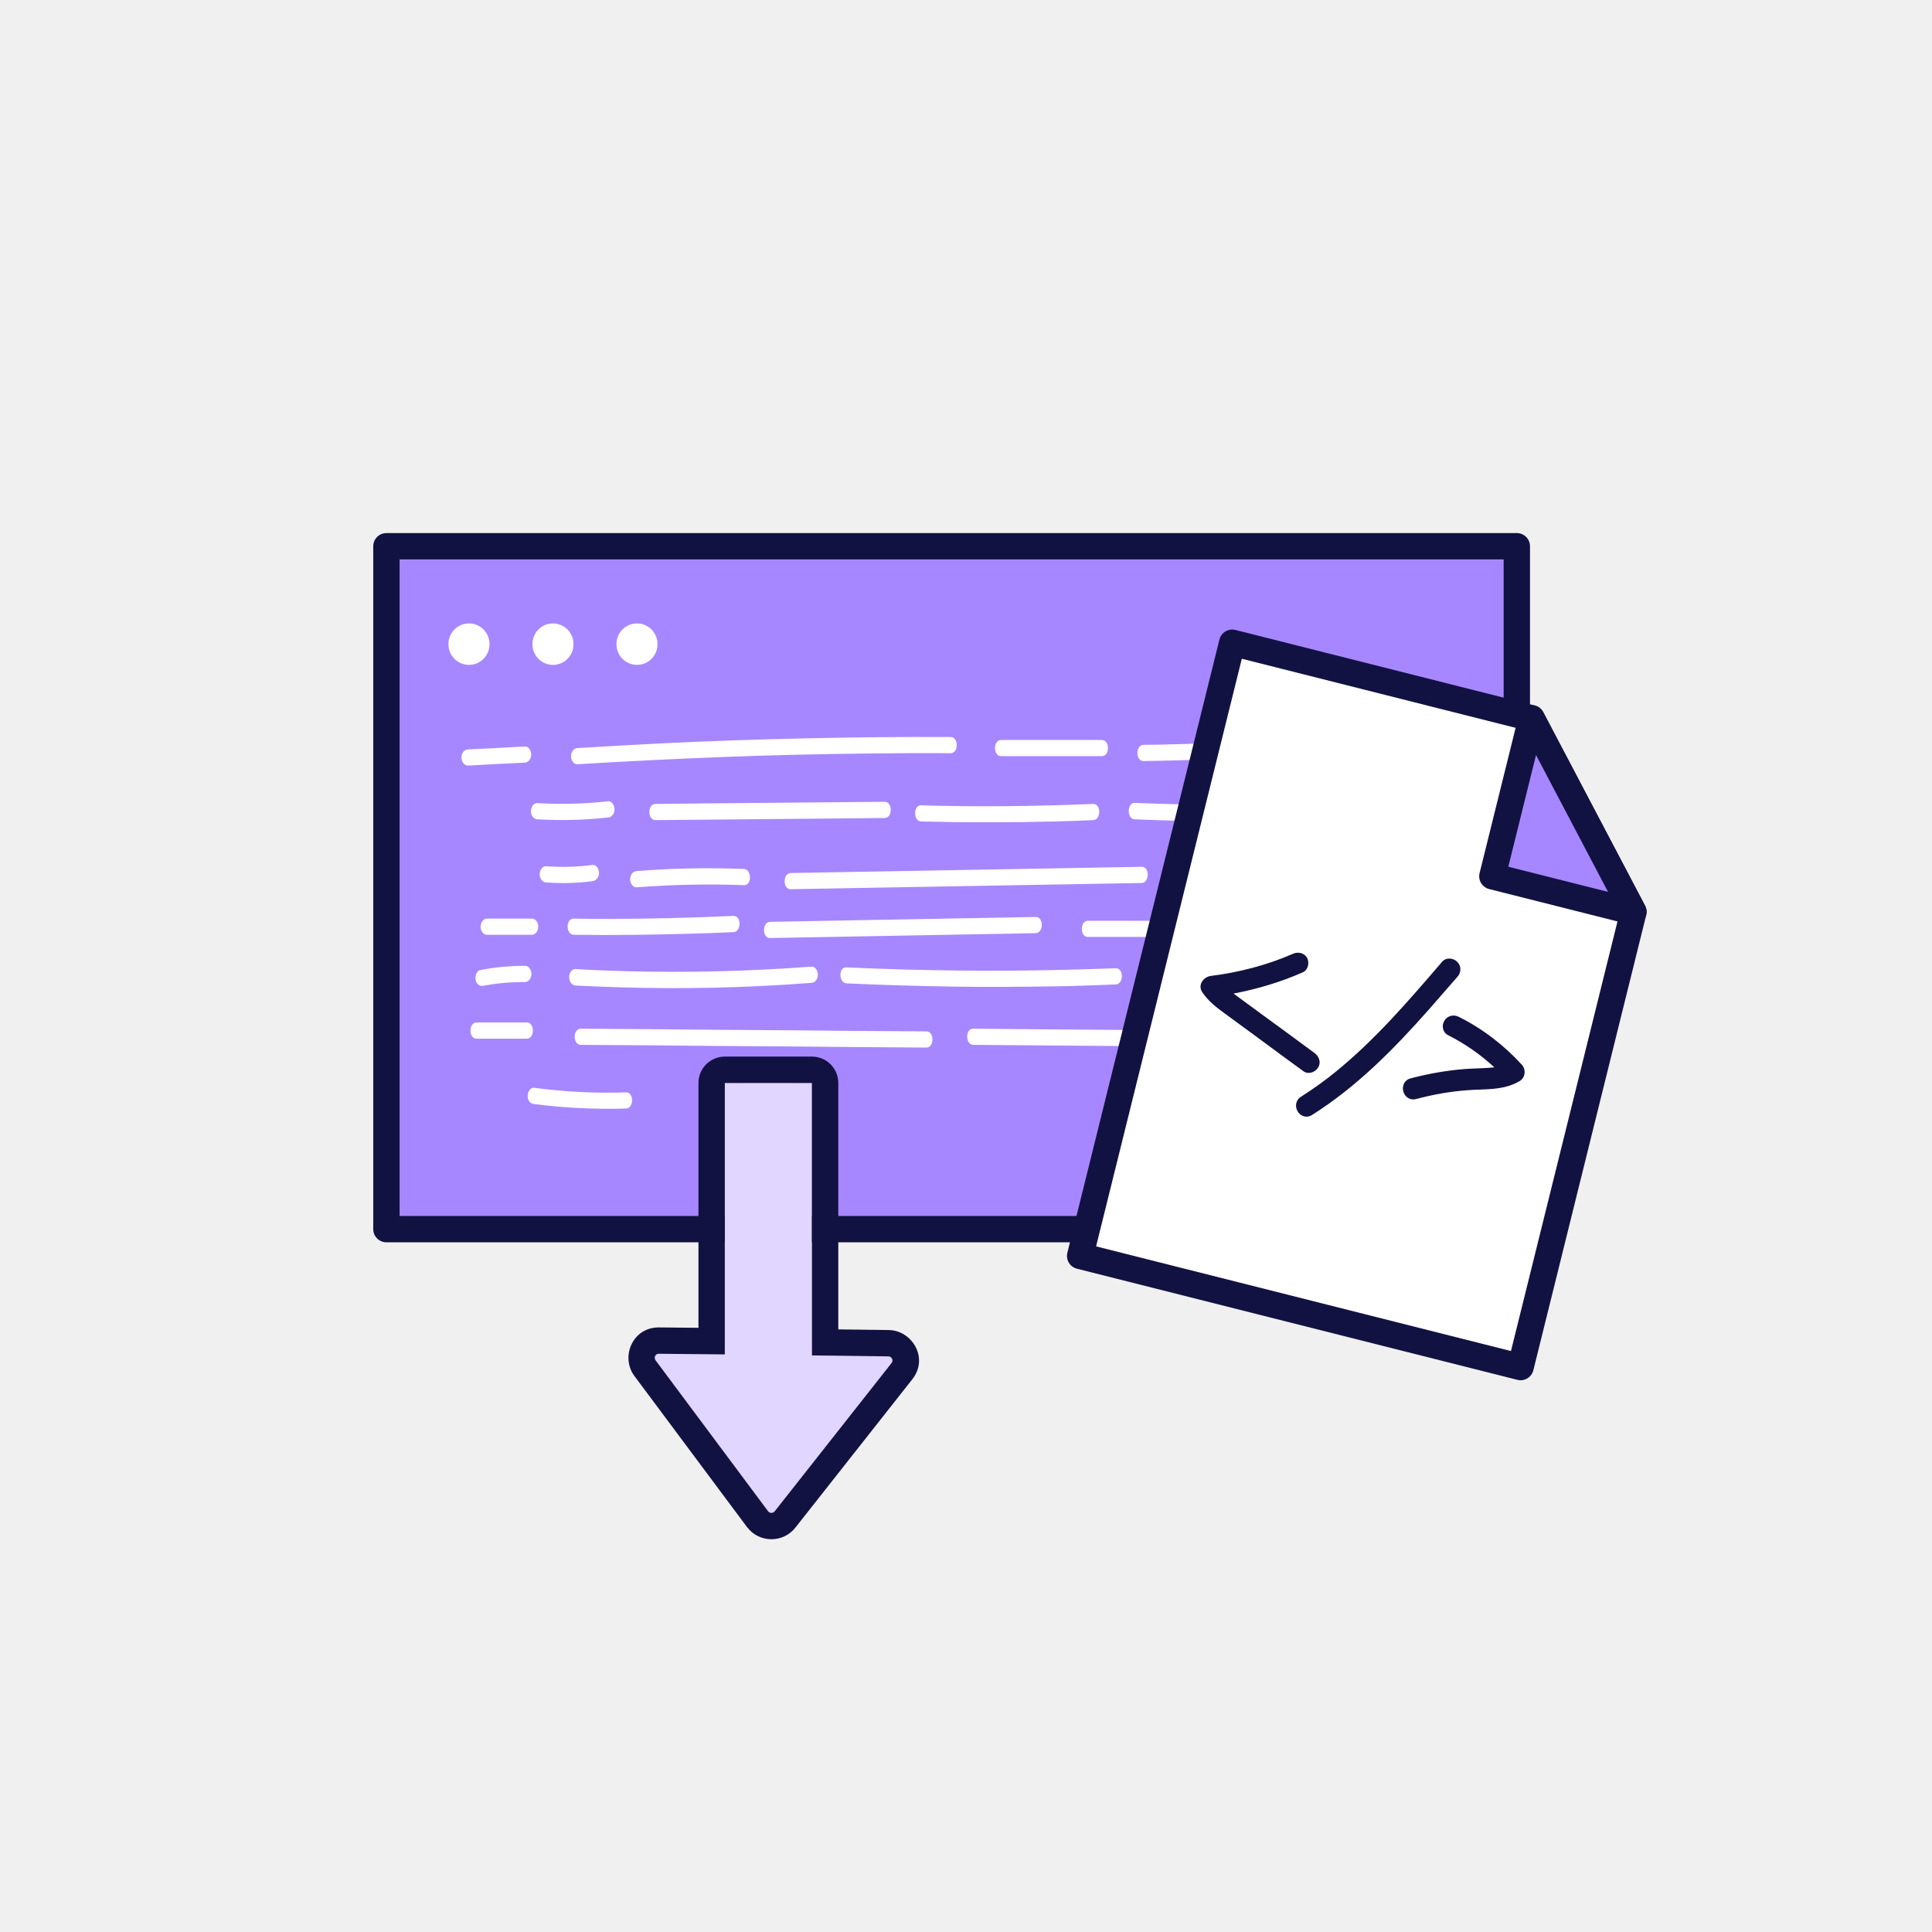
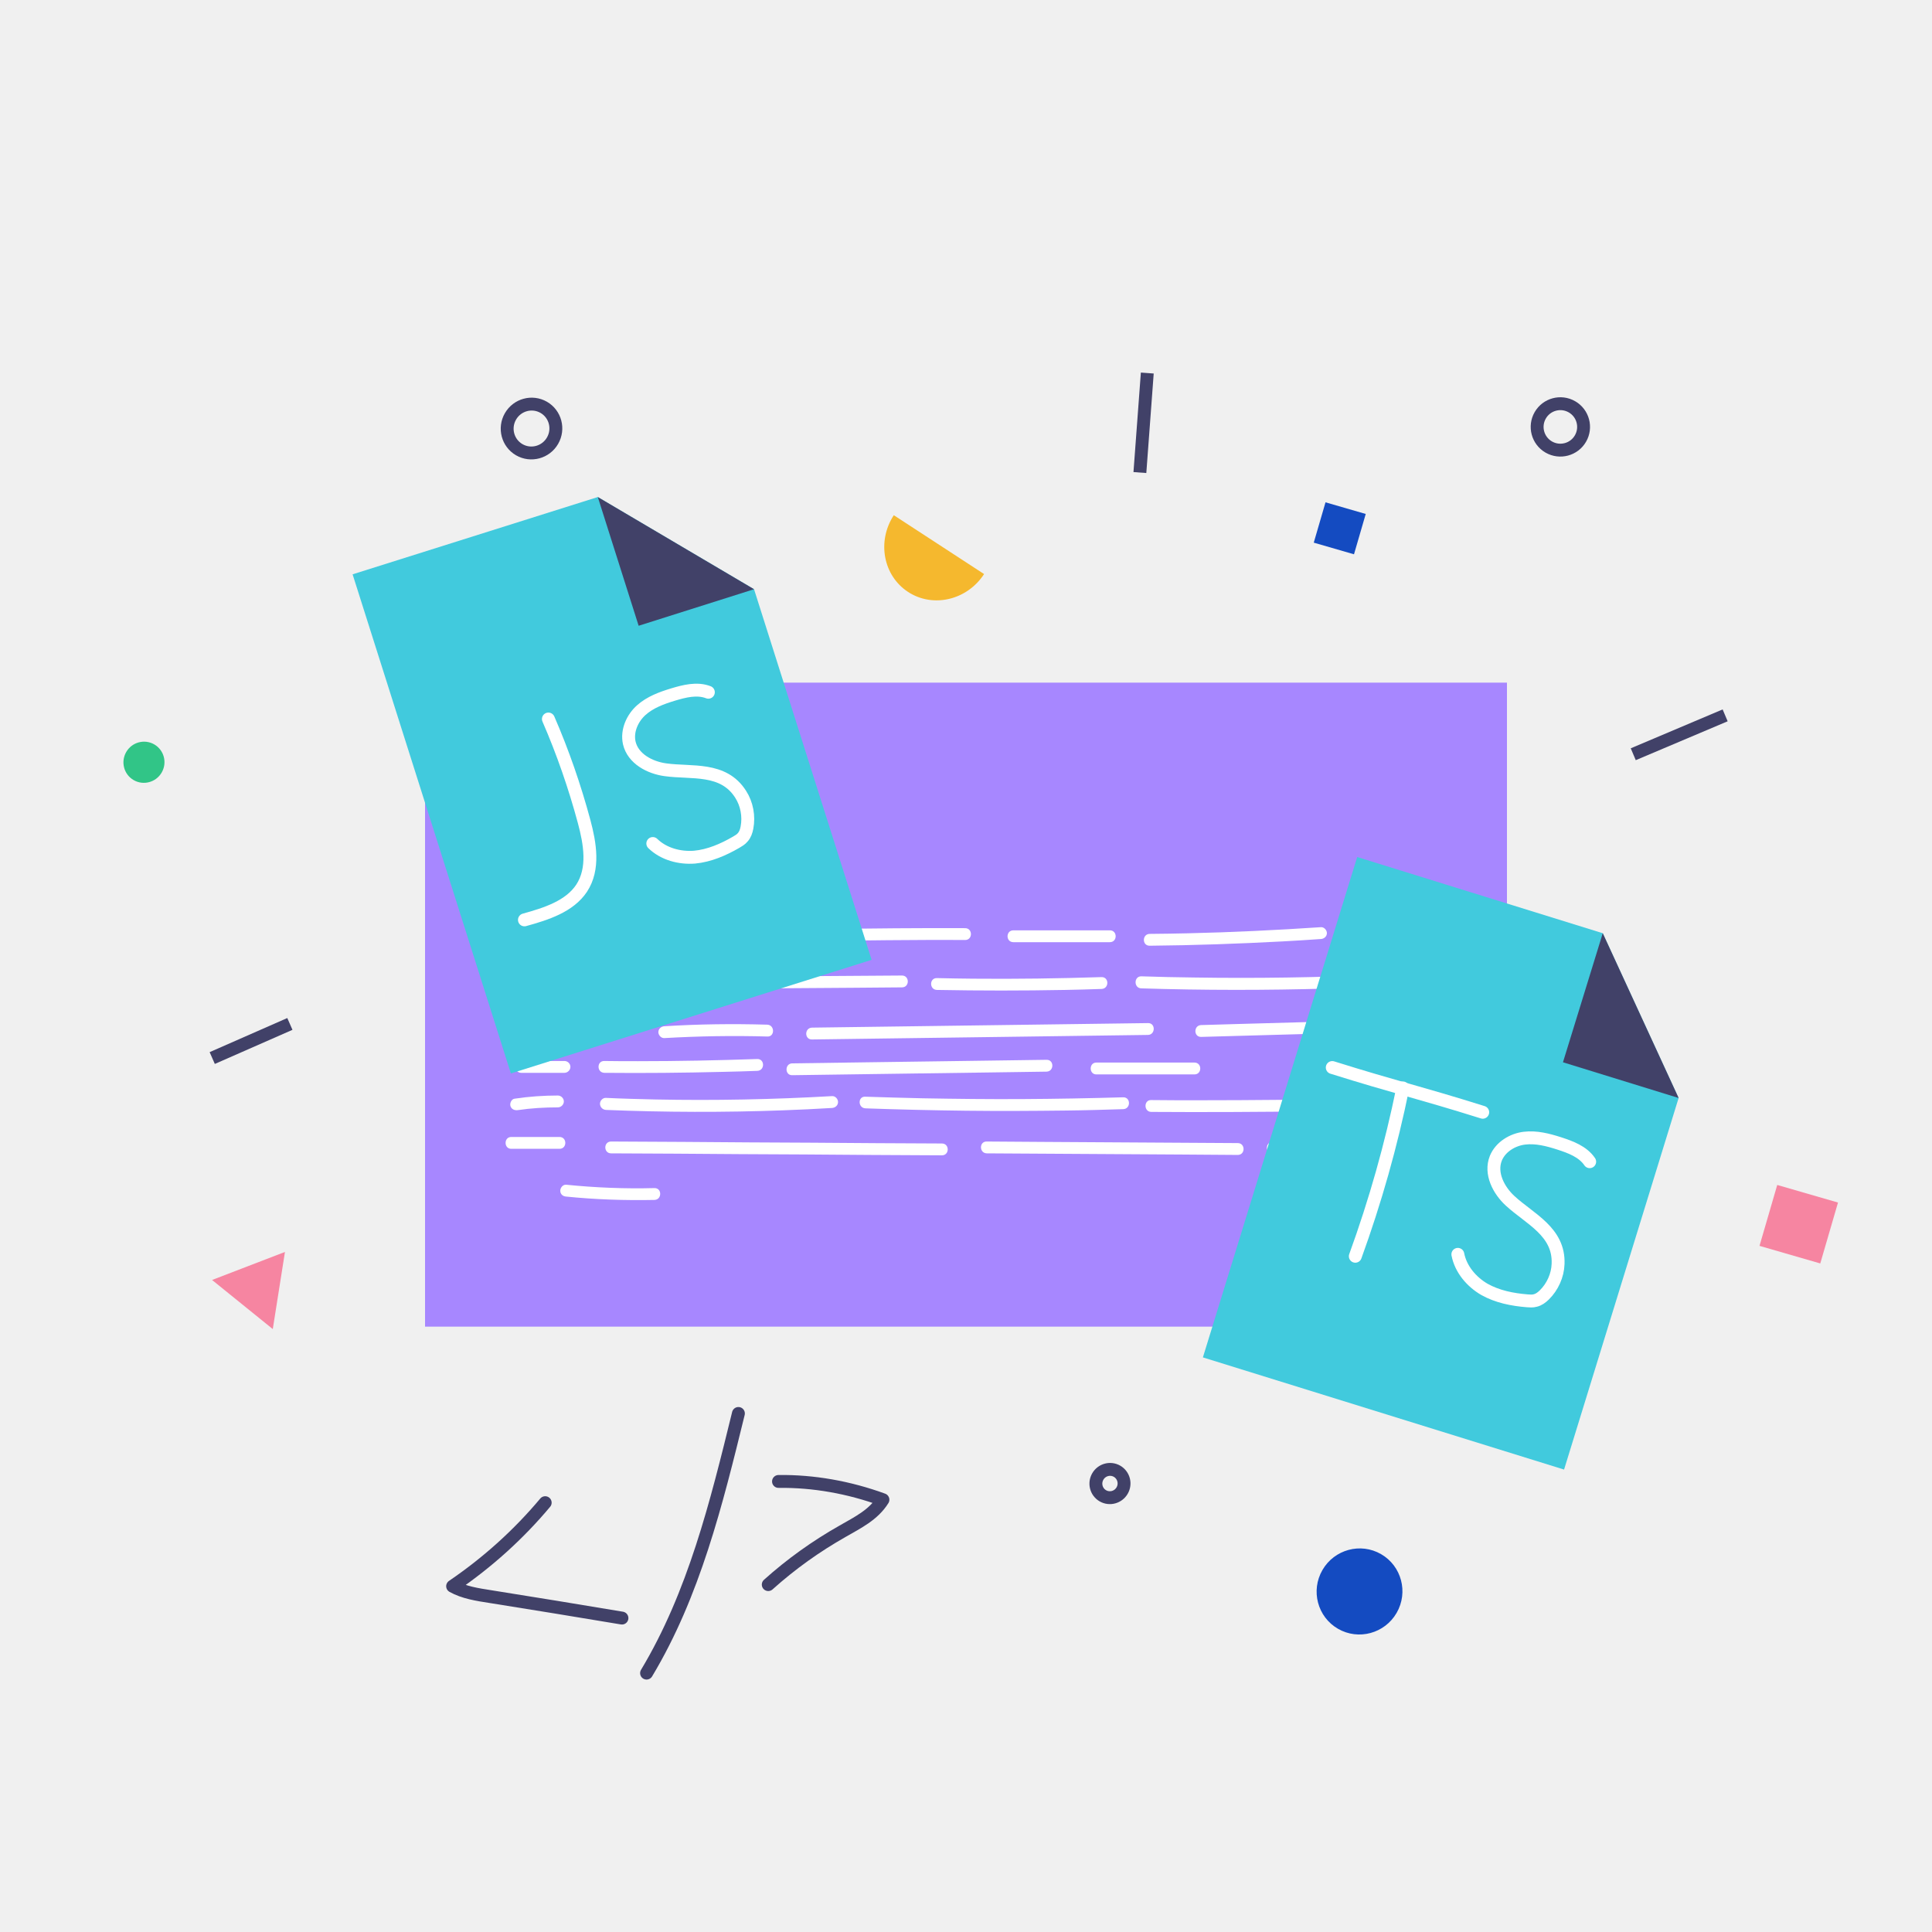
- <svg xmlns="http://www.w3.org/2000/svg" width="110" height="110" viewBox="0 0 110 110" fill="none">
-   <path d="M86.362 31.101H22.001V69.982H86.362V31.101Z" fill="#A787FF" />
-   <path fill-rule="evenodd" clip-rule="evenodd" d="M21.251 31.101C21.251 30.687 21.587 30.351 22.001 30.351H86.362C86.776 30.351 87.112 30.687 87.112 31.101V69.982C87.112 70.397 86.776 70.732 86.362 70.732H22.001C21.587 70.732 21.251 70.397 21.251 69.982V31.101ZM22.751 31.851V69.232H85.612V31.851H22.751Z" fill="#121242" />
-   <path fill-rule="evenodd" clip-rule="evenodd" d="M27.871 36.676C27.871 37.331 27.351 37.855 26.702 37.855C26.052 37.855 25.532 37.331 25.532 36.676C25.532 36.02 26.052 35.496 26.702 35.496C27.351 35.496 27.871 36.02 27.871 36.676ZM32.654 36.676C32.654 37.331 32.134 37.855 31.485 37.855C30.835 37.855 30.315 37.331 30.315 36.676C30.315 36.02 30.835 35.496 31.485 35.496C32.123 35.496 32.654 36.02 32.654 36.676ZM36.268 37.855C36.918 37.855 37.437 37.331 37.437 36.676C37.437 36.02 36.906 35.496 36.268 35.496C35.618 35.496 35.099 36.02 35.099 36.676C35.099 37.331 35.618 37.855 36.268 37.855ZM26.629 43.591L26.629 43.591C27.716 43.53 28.802 43.468 29.889 43.422C30.078 43.407 30.243 43.223 30.243 42.962C30.243 42.716 30.078 42.485 29.889 42.501C28.802 42.562 27.715 42.624 26.629 42.67C26.44 42.685 26.274 42.869 26.274 43.13C26.274 43.361 26.44 43.591 26.629 43.591ZM41.17 43.1C38.394 43.207 35.63 43.345 32.866 43.514C32.677 43.53 32.512 43.299 32.512 43.054C32.512 42.792 32.677 42.608 32.866 42.593L33.069 42.581H33.069C34.56 42.493 36.04 42.405 37.52 42.332C40.284 42.193 43.059 42.101 45.823 42.04C48.587 41.978 51.363 41.947 54.127 41.963C54.587 41.963 54.587 42.885 54.127 42.885C52.58 42.869 51.02 42.885 49.473 42.9C46.709 42.931 43.934 42.992 41.17 43.1ZM56.997 43.053H62.737C63.198 43.053 63.198 42.132 62.737 42.132H56.997C56.536 42.132 56.536 43.053 56.997 43.053ZM73.036 42.992C70.39 43.177 67.744 43.3 65.098 43.33C64.638 43.33 64.65 42.409 65.11 42.409C65.612 42.409 66.109 42.395 66.608 42.382L66.608 42.382C66.86 42.375 67.112 42.368 67.366 42.363C70.012 42.286 72.646 42.117 75.292 41.886C75.481 41.871 75.646 42.117 75.646 42.347C75.646 42.608 75.481 42.793 75.292 42.808C74.783 42.86 74.279 42.898 73.774 42.935C73.528 42.954 73.283 42.972 73.036 42.992ZM30.585 46.649C31.931 46.725 33.29 46.695 34.636 46.541C34.825 46.526 34.99 46.341 34.99 46.08C34.99 45.85 34.825 45.604 34.636 45.619C33.29 45.773 31.931 45.804 30.585 45.727C30.396 45.712 30.23 45.942 30.23 46.188C30.23 46.449 30.396 46.633 30.585 46.649ZM47.488 46.602L37.318 46.694C36.858 46.694 36.858 45.773 37.318 45.773C37.796 45.765 38.278 45.761 38.759 45.757L38.759 45.757L38.76 45.757C39.241 45.754 39.722 45.75 40.2 45.742L50.37 45.65C50.831 45.65 50.831 46.572 50.37 46.572C49.892 46.579 49.41 46.583 48.929 46.587C48.448 46.591 47.966 46.595 47.488 46.602ZM52.449 46.771C55 46.833 57.54 46.833 60.091 46.771C60.789 46.756 61.477 46.727 62.174 46.697L62.174 46.697L62.241 46.694C62.701 46.679 62.701 45.757 62.241 45.773C59.701 45.88 57.15 45.926 54.599 45.895C54.361 45.891 54.123 45.887 53.885 45.884L53.885 45.884L53.885 45.884L53.884 45.884L53.884 45.884L53.884 45.884L53.884 45.884L53.884 45.884L53.883 45.884L53.883 45.884L53.883 45.884L53.883 45.884L53.883 45.884L53.882 45.884L53.882 45.884L53.882 45.884L53.882 45.884L53.882 45.884L53.882 45.884L53.881 45.884C53.401 45.877 52.922 45.87 52.449 45.849C51.988 45.834 51.988 46.756 52.449 46.771ZM75.73 46.664C72.021 46.802 68.312 46.802 64.603 46.649C64.154 46.633 64.154 45.712 64.603 45.712C65.643 45.758 66.682 45.788 67.722 45.804C71.43 45.88 75.139 45.804 78.848 45.589C79.037 45.573 79.202 45.804 79.202 46.05C79.202 46.311 79.037 46.495 78.848 46.51C77.808 46.572 76.769 46.618 75.73 46.664ZM73.781 49.298L73.781 49.298C72.588 49.341 71.395 49.383 70.202 49.429C69.866 49.444 69.526 49.456 69.186 49.467C68.847 49.479 68.507 49.49 68.171 49.506C67.71 49.521 67.71 50.443 68.171 50.427C69.364 50.381 70.557 50.339 71.75 50.297C72.942 50.255 74.135 50.212 75.329 50.166C75.665 50.151 76.005 50.139 76.344 50.128C76.684 50.116 77.023 50.105 77.36 50.089C77.821 50.059 77.821 49.137 77.36 49.168C76.168 49.214 74.976 49.256 73.783 49.298L73.783 49.298L73.783 49.298L73.783 49.298L73.783 49.298L73.783 49.298L73.783 49.298L73.782 49.298L73.782 49.298L73.782 49.298L73.782 49.298L73.782 49.298L73.782 49.298L73.782 49.298L73.782 49.298L73.781 49.298L73.781 49.298ZM57.222 49.49L65.005 49.352C65.466 49.337 65.454 50.259 65.005 50.274C64.273 50.289 63.541 50.301 62.809 50.312C62.076 50.324 61.344 50.335 60.612 50.351L52.804 50.489L45.02 50.627C44.56 50.643 44.56 49.721 45.02 49.706C45.753 49.69 46.485 49.679 47.217 49.667C47.95 49.656 48.682 49.644 49.414 49.629L57.222 49.49ZM42.362 49.475C40.319 49.398 38.276 49.429 36.232 49.598C36.043 49.613 35.878 49.797 35.878 50.059C35.878 50.289 36.043 50.535 36.232 50.52C38.276 50.366 40.319 50.32 42.362 50.397C42.811 50.427 42.811 49.506 42.362 49.475ZM31.082 49.321C31.968 49.383 32.865 49.367 33.751 49.244C33.952 49.229 34.106 49.475 34.106 49.705C34.106 49.966 33.94 50.135 33.751 50.166C32.865 50.289 31.968 50.304 31.082 50.243C30.893 50.227 30.727 50.043 30.727 49.782C30.727 49.536 30.893 49.306 31.082 49.321ZM30.291 52.302H27.716C27.527 52.302 27.361 52.517 27.361 52.763C27.361 53.008 27.527 53.223 27.716 53.223H30.291C30.48 53.223 30.645 53.008 30.645 52.763C30.645 52.502 30.48 52.302 30.291 52.302ZM39.764 53.147C37.401 53.223 35.027 53.254 32.665 53.223C32.204 53.208 32.204 52.286 32.665 52.302C33.326 52.317 33.999 52.317 34.661 52.317C37.023 52.317 39.397 52.256 41.76 52.148C42.22 52.133 42.22 53.054 41.76 53.07C41.098 53.101 40.425 53.131 39.764 53.147ZM43.839 53.407C44.819 53.392 45.799 53.373 46.78 53.354L46.781 53.354C47.761 53.334 48.741 53.315 49.721 53.3C50.707 53.285 51.693 53.265 52.679 53.246C53.666 53.227 54.652 53.208 55.638 53.192C56.193 53.185 56.748 53.173 57.303 53.162L57.304 53.162C57.859 53.15 58.414 53.139 58.969 53.131C59.43 53.115 59.43 52.194 58.969 52.209C57.989 52.224 57.008 52.244 56.028 52.263C55.048 52.282 54.067 52.301 53.087 52.317C52.101 52.332 51.115 52.351 50.128 52.37C49.142 52.39 48.156 52.409 47.169 52.424C46.615 52.432 46.06 52.443 45.505 52.455L45.504 52.455C44.949 52.467 44.394 52.478 43.839 52.486C43.39 52.501 43.39 53.423 43.839 53.407ZM67.768 53.346H61.933C61.484 53.346 61.484 52.424 61.933 52.424H67.768C68.229 52.424 68.229 53.346 67.768 53.346ZM27.517 56.127C28.309 55.973 29.1 55.911 29.904 55.911C30.093 55.911 30.258 55.696 30.258 55.451C30.258 55.205 30.093 54.99 29.904 54.99C29.041 54.99 28.191 55.067 27.329 55.236C27.14 55.266 27.033 55.589 27.081 55.804C27.14 56.065 27.329 56.157 27.517 56.127ZM43.283 56.142C39.786 56.311 36.279 56.295 32.77 56.111C32.57 56.096 32.416 55.911 32.404 55.635C32.404 55.389 32.57 55.159 32.759 55.174C33.739 55.236 34.719 55.266 35.7 55.297L35.7 55.297C39.208 55.389 42.716 55.297 46.212 55.036C46.401 55.02 46.566 55.251 46.566 55.497C46.566 55.758 46.401 55.942 46.212 55.958C45.243 56.034 44.263 56.096 43.283 56.142ZM48.196 55.988C50.192 56.08 52.188 56.141 54.184 56.172C56.169 56.203 58.153 56.187 60.138 56.157C61.254 56.141 62.359 56.096 63.476 56.051L63.476 56.051L63.528 56.049C63.988 56.034 63.988 55.112 63.528 55.127C61.531 55.204 59.535 55.25 57.539 55.266C55.555 55.281 53.57 55.25 51.586 55.204C50.486 55.174 49.396 55.13 48.296 55.085L48.296 55.085L48.196 55.081C47.735 55.035 47.735 55.957 48.196 55.988ZM75.078 56.219C71.783 56.265 68.487 56.295 65.192 56.265C64.743 56.249 64.743 55.328 65.192 55.343C66.113 55.358 67.035 55.358 67.956 55.358C71.251 55.358 74.547 55.312 77.842 55.236C78.303 55.22 78.303 56.142 77.842 56.157C76.921 56.188 76 56.203 75.079 56.219L75.078 56.219ZM27.125 59.138H29.995C30.456 59.138 30.456 58.216 29.995 58.216H27.125C26.676 58.216 26.676 59.138 27.125 59.138ZM40.755 59.552C38.192 59.521 35.629 59.506 33.066 59.49C32.605 59.49 32.605 58.569 33.066 58.569C33.791 58.577 34.513 58.58 35.233 58.584H35.233H35.233H35.233H35.234C35.957 58.588 36.679 58.592 37.401 58.6C39.952 58.63 42.504 58.646 45.055 58.661C47.618 58.692 50.181 58.707 52.743 58.722L52.744 58.722C53.205 58.722 53.205 59.644 52.744 59.644C52.02 59.636 51.298 59.633 50.577 59.629H50.577H50.577H50.577H50.577L50.576 59.629C49.853 59.625 49.131 59.621 48.409 59.613C45.858 59.583 43.307 59.567 40.755 59.552ZM55.413 59.49L67.035 59.582C67.584 59.59 68.136 59.594 68.688 59.598L68.689 59.598L68.69 59.598C69.242 59.602 69.794 59.605 70.343 59.613C70.803 59.613 70.803 58.691 70.343 58.691L58.72 58.599C58.171 58.592 57.619 58.588 57.066 58.584C56.514 58.58 55.962 58.576 55.413 58.569C54.952 58.553 54.952 59.475 55.413 59.49ZM79.84 59.521H72.423C71.962 59.521 71.962 58.6 72.423 58.6H79.84C80.301 58.6 80.301 59.521 79.84 59.521ZM30.397 62.855C32.134 63.086 33.894 63.163 35.642 63.117C36.102 63.101 36.102 62.179 35.642 62.195C33.894 62.256 32.145 62.164 30.397 61.934C30.208 61.903 30.043 62.164 30.043 62.395C30.043 62.671 30.197 62.84 30.397 62.855ZM76.178 62.548C77.654 62.778 79.154 62.778 80.631 62.517C80.831 62.486 81.02 62.578 81.068 62.824C81.115 63.039 81.008 63.362 80.82 63.392C79.284 63.669 77.725 63.715 76.178 63.469C75.989 63.439 75.823 63.285 75.823 63.008C75.823 62.778 75.989 62.517 76.178 62.548Z" fill="white" />
-   <path d="M70.157 36.594L61.499 71.507L86.575 77.835L93.001 51.918L87.201 40.896L70.157 36.594Z" fill="white" />
-   <path fill-rule="evenodd" clip-rule="evenodd" d="M69.771 35.951C69.942 35.849 70.147 35.818 70.341 35.867L87.385 40.169C87.591 40.221 87.766 40.358 87.865 40.547L93.664 51.569C93.75 51.731 93.773 51.92 93.729 52.098L87.303 78.015C87.255 78.209 87.132 78.375 86.961 78.478C86.79 78.581 86.585 78.611 86.392 78.562L61.316 72.235C60.915 72.134 60.672 71.728 60.771 71.327L69.429 36.414C69.477 36.22 69.6 36.054 69.771 35.951ZM70.704 37.506L62.407 70.963L86.028 76.923L92.204 52.014L86.693 41.541L70.704 37.506Z" fill="#121242" />
-   <path d="M93.001 51.918L87.201 40.895L84.969 49.892L93.001 51.918Z" fill="#A787FF" stroke="#121242" stroke-width="1.5" stroke-linecap="round" stroke-linejoin="round" />
-   <path d="M73.701 54.539C72.201 55.195 70.583 55.612 68.965 55.814C68.729 55.85 68.492 56.1 68.658 56.351C68.977 56.827 69.426 57.173 69.886 57.506C70.371 57.864 70.867 58.221 71.351 58.579C72.355 59.318 73.347 60.056 74.351 60.783C74.504 60.902 74.741 60.807 74.835 60.652C74.942 60.474 74.859 60.283 74.705 60.164C73.737 59.449 72.768 58.734 71.8 58.031C71.327 57.685 70.843 57.328 70.371 56.982C69.981 56.696 69.555 56.398 69.272 55.981C69.166 56.16 69.071 56.339 68.965 56.517C70.725 56.291 72.438 55.85 74.067 55.135C74.245 55.064 74.28 54.802 74.197 54.647C74.079 54.48 73.879 54.456 73.701 54.539Z" fill="#121242" />
-   <path fill-rule="evenodd" clip-rule="evenodd" d="M73.598 54.312C73.856 54.192 74.197 54.214 74.401 54.502C74.408 54.511 74.413 54.52 74.418 54.529C74.491 54.665 74.506 54.831 74.474 54.976C74.442 55.12 74.351 55.288 74.165 55.365C72.897 55.922 71.58 56.313 70.232 56.569C70.306 56.625 70.382 56.681 70.459 56.737C70.478 56.751 70.499 56.766 70.518 56.781L70.371 56.982L70.518 56.78C70.755 56.953 70.994 57.129 71.233 57.305L71.233 57.305C71.472 57.481 71.711 57.656 71.947 57.829C72.916 58.532 73.885 59.248 74.854 59.962L74.854 59.962L74.859 59.966L74.859 59.966C75.068 60.129 75.246 60.451 75.05 60.78L75.049 60.782L75.049 60.782C74.968 60.915 74.834 61.014 74.69 61.059C74.546 61.104 74.359 61.103 74.202 60.984C73.496 60.473 72.795 59.955 72.094 59.437C71.797 59.218 71.5 58.999 71.203 58.78L71.202 58.78C70.961 58.602 70.716 58.423 70.471 58.245L70.471 58.244C70.226 58.066 69.981 57.887 69.739 57.708C69.279 57.375 68.796 57.007 68.45 56.49L68.449 56.488L68.449 56.488C68.303 56.267 68.337 56.031 68.455 55.86C68.564 55.703 68.744 55.595 68.927 55.567L68.934 55.566L68.934 55.566C70.53 55.367 72.124 54.956 73.598 54.312ZM69.737 56.15C71.193 55.904 72.61 55.501 73.967 54.906L73.971 54.904C73.974 54.901 73.981 54.892 73.986 54.868C73.99 54.849 73.991 54.828 73.989 54.807C73.987 54.795 73.985 54.785 73.982 54.777C73.964 54.757 73.945 54.748 73.925 54.745C73.898 54.74 73.856 54.743 73.808 54.766L73.802 54.769L73.802 54.768C72.459 55.355 71.025 55.753 69.583 55.98C69.631 56.039 69.683 56.095 69.737 56.15ZM68.918 56.095C68.897 56.109 68.879 56.126 68.867 56.144C68.855 56.161 68.853 56.172 68.853 56.177C68.853 56.179 68.852 56.187 68.859 56.2C68.873 56.176 68.887 56.151 68.9 56.127L68.901 56.126C68.907 56.115 68.913 56.105 68.918 56.095ZM69.306 56.723C69.396 56.71 69.486 56.697 69.575 56.683C69.765 56.849 69.963 56.994 70.146 57.128C70.172 57.147 70.198 57.165 70.223 57.184L70.223 57.184C70.459 57.356 70.698 57.532 70.937 57.708L70.937 57.708C71.176 57.884 71.416 58.059 71.652 58.232L71.653 58.233C72.62 58.935 73.586 59.648 74.554 60.363C74.598 60.397 74.621 60.434 74.629 60.46C74.636 60.48 74.635 60.498 74.621 60.523C74.615 60.532 74.605 60.544 74.59 60.556C74.574 60.568 74.557 60.577 74.54 60.582C74.524 60.587 74.513 60.587 74.508 60.587L74.505 60.586L74.505 60.586C74.505 60.586 74.505 60.586 74.504 60.586L74.504 60.586L74.498 60.581C73.793 60.071 73.094 59.555 72.393 59.036C72.096 58.817 71.798 58.597 71.499 58.377M73.97 54.906C73.97 54.906 73.97 54.905 73.971 54.905Z" fill="#121242" />
-   <path d="M82.288 54.932C80.387 57.149 78.461 59.389 76.182 61.236C75.556 61.748 74.894 62.213 74.209 62.654C73.819 62.892 74.174 63.512 74.564 63.273C77.079 61.689 79.182 59.556 81.142 57.339C81.698 56.708 82.241 56.076 82.796 55.445C82.926 55.302 82.938 55.087 82.796 54.944C82.666 54.801 82.418 54.777 82.288 54.932Z" fill="#121242" />
-   <path fill-rule="evenodd" clip-rule="evenodd" d="M82.977 54.772C83.22 55.021 83.188 55.384 82.983 55.611C82.706 55.926 82.432 56.241 82.158 56.556L82.158 56.556L82.158 56.556C81.883 56.872 81.608 57.188 81.33 57.505L81.33 57.505C79.365 59.726 77.243 61.881 74.697 63.485L74.694 63.487L74.694 63.487C74.535 63.584 74.363 63.601 74.207 63.547C74.059 63.496 73.946 63.388 73.877 63.267C73.808 63.145 73.772 62.994 73.799 62.841C73.827 62.683 73.919 62.539 74.076 62.442C74.755 62.005 75.407 61.547 76.023 61.042L76.024 61.042C78.283 59.212 80.194 56.989 82.098 54.77C82.345 54.477 82.768 54.547 82.977 54.772ZM82.53 55.076C82.501 55.075 82.487 55.085 82.48 55.093L82.478 55.095C80.579 57.309 78.639 59.566 76.34 61.43C75.704 61.95 75.035 62.42 74.344 62.864L74.34 62.867L74.34 62.867C74.303 62.89 74.294 62.911 74.291 62.928C74.287 62.951 74.292 62.985 74.311 63.018C74.33 63.052 74.355 63.069 74.371 63.074C74.379 63.077 74.396 63.082 74.432 63.061C76.916 61.496 78.999 59.385 80.955 57.174C81.232 56.859 81.506 56.544 81.781 56.228L81.781 56.228C82.055 55.912 82.331 55.596 82.608 55.28L82.611 55.277L82.611 55.277C82.637 55.248 82.648 55.217 82.648 55.19C82.648 55.166 82.641 55.143 82.619 55.12L82.611 55.113L82.611 55.112C82.594 55.093 82.563 55.078 82.53 55.076Z" fill="#121242" />
-   <path d="M82.57 58.722C83.846 59.365 84.98 60.235 85.948 61.284C85.972 61.093 85.996 60.914 86.019 60.724C85.653 60.938 85.228 61.022 84.802 61.045C84.33 61.081 83.869 61.081 83.397 61.117C82.369 61.2 81.365 61.379 80.373 61.641C79.936 61.76 80.125 62.452 80.562 62.332C81.543 62.07 82.558 61.891 83.574 61.82C84.519 61.748 85.535 61.844 86.385 61.343C86.586 61.224 86.61 60.95 86.456 60.783C85.452 59.687 84.259 58.77 82.936 58.114C82.771 58.031 82.558 58.066 82.452 58.245C82.346 58.4 82.393 58.638 82.57 58.722Z" fill="#121242" />
-   <path fill-rule="evenodd" clip-rule="evenodd" d="M83.048 57.89C84.4 58.56 85.617 59.497 86.641 60.614C86.889 60.885 86.865 61.349 86.513 61.558L86.512 61.559C86.043 61.835 85.535 61.942 85.04 61.991C84.792 62.016 84.543 62.026 84.302 62.035C84.272 62.036 84.243 62.038 84.213 62.039C84.001 62.046 83.795 62.054 83.593 62.069L83.592 62.069C82.593 62.139 81.593 62.315 80.627 62.574L80.562 62.332L80.628 62.573C80.449 62.622 80.279 62.589 80.145 62.497C80.017 62.409 79.936 62.276 79.899 62.142C79.862 62.008 79.865 61.852 79.93 61.711C79.998 61.563 80.128 61.449 80.307 61.4L80.309 61.399L80.309 61.399C81.315 61.134 82.333 60.952 83.377 60.868L83.378 60.867C83.619 60.849 83.856 60.84 84.088 60.831L84.09 60.831C84.324 60.822 84.553 60.813 84.784 60.796L84.788 60.796L84.788 60.796C84.887 60.79 84.984 60.781 85.08 60.768C84.295 60.044 83.418 59.43 82.46 58.946C82.132 58.789 82.065 58.376 82.241 58.111C82.427 57.807 82.788 57.76 83.048 57.89ZM85.517 61.193C85.285 61.252 85.049 61.282 84.819 61.295C84.579 61.313 84.343 61.322 84.111 61.331L84.109 61.331C83.876 61.34 83.647 61.349 83.416 61.366C82.405 61.448 81.416 61.624 80.438 61.883C80.4 61.893 80.389 61.91 80.384 61.921C80.375 61.94 80.371 61.972 80.381 62.01C80.391 62.048 80.412 62.074 80.429 62.086C80.439 62.093 80.457 62.102 80.496 62.091L80.498 62.091C81.492 61.825 82.523 61.643 83.556 61.571C83.769 61.554 83.984 61.547 84.196 61.539C84.225 61.538 84.254 61.537 84.283 61.536C84.524 61.527 84.76 61.517 84.99 61.494C85.232 61.469 85.465 61.432 85.686 61.369C85.63 61.309 85.574 61.251 85.517 61.193ZM86.217 61.152C86.231 61.144 86.245 61.136 86.258 61.128L86.385 61.343L86.258 61.128C86.285 61.112 86.301 61.086 86.305 61.053C86.309 61.018 86.298 60.981 86.272 60.953L86.272 60.952C86.263 60.943 86.254 60.933 86.246 60.924C86.241 60.961 86.236 60.998 86.232 61.035L86.232 61.035C86.227 61.074 86.222 61.113 86.217 61.152ZM85.862 60.525C85.795 60.563 85.726 60.595 85.654 60.624C84.777 59.771 83.782 59.053 82.683 58.498L82.683 58.498L82.677 58.496C82.667 58.491 82.654 58.48 82.648 58.454C82.642 58.426 82.648 58.401 82.658 58.387C82.661 58.382 82.664 58.378 82.667 58.373C82.684 58.344 82.706 58.33 82.73 58.324C82.757 58.318 82.791 58.321 82.824 58.337L82.824 58.337L82.825 58.338C83.944 58.892 84.969 59.639 85.862 60.525Z" fill="#121242" />
-   <path d="M37.325 77.449L43.729 86.04C43.825 86.17 44.018 86.17 44.114 86.04L50.768 77.597C50.884 77.449 50.768 77.226 50.576 77.226L46.229 77.171V61.658H41.267V77.115L37.498 77.078C37.325 77.078 37.209 77.282 37.325 77.449Z" fill="#E1D6FF" />
-   <path fill-rule="evenodd" clip-rule="evenodd" d="M36.122 78.345C36.111 78.331 36.101 78.316 36.09 78.302C35.332 77.204 36.037 75.578 37.498 75.578L37.512 75.578L39.767 75.6V61.658C39.767 60.83 40.439 60.158 41.267 60.158H46.229C47.058 60.158 47.729 60.83 47.729 61.658V75.69L50.59 75.726C51.917 75.737 52.895 77.306 51.952 78.518L51.946 78.526L45.3 86.958C44.599 87.871 43.216 87.864 42.526 86.936C42.525 86.935 42.524 86.934 42.523 86.933L36.122 78.345ZM43.729 86.04C43.825 86.17 44.017 86.17 44.114 86.04L50.768 77.597C50.883 77.449 50.768 77.226 50.576 77.226L46.229 77.171V61.658H41.267V77.115L37.498 77.078C37.325 77.078 37.209 77.282 37.325 77.449L43.729 86.04ZM44.934 85.148L44.932 85.144C44.933 85.145 44.934 85.146 44.934 85.148Z" fill="#121242" />
+ <svg xmlns="http://www.w3.org/2000/svg" width="150" height="150" viewBox="0 0 150 150" fill="none">
+   <path d="M70.504 45.959C68.569 44.697 68.071 42.029 69.394 40L76.404 44.57C75.082 46.599 72.44 47.221 70.504 45.959Z" fill="#F5B82E" />
+   <path d="M122.708 34.047C122.211 34.909 121.108 35.205 120.245 34.707C119.382 34.209 119.087 33.106 119.585 32.244C120.082 31.382 121.185 31.087 122.048 31.585C122.91 32.083 123.206 33.185 122.708 34.047Z" stroke="#414168" />
+   <path d="M42.9 34.214C42.374 35.126 41.216 35.436 40.317 34.917C39.417 34.398 39.107 33.24 39.633 32.328C40.16 31.417 41.317 31.107 42.217 31.626C43.116 32.145 43.426 33.303 42.9 34.214Z" stroke="#414168" />
+   <path d="M87.122 115.726C86.817 116.255 86.146 116.433 85.627 116.134C85.108 115.834 84.927 115.164 85.233 114.636C85.538 114.107 86.208 113.929 86.727 114.228C87.246 114.528 87.427 115.198 87.122 115.726Z" stroke="#414168" />
+   <path d="M10.377 60.567C11.138 61.006 12.113 60.742 12.555 59.976C12.996 59.211 12.738 58.235 11.977 57.795C11.216 57.356 10.241 57.62 9.8 58.386C9.358 59.151 9.616 60.127 10.377 60.567Z" fill="#31C587" />
+   <path d="M103.881 126.458C105.471 127.377 107.51 126.824 108.434 125.224C109.358 123.623 108.817 121.582 107.226 120.663C105.635 119.745 103.597 120.297 102.673 121.897C101.749 123.498 102.29 125.54 103.881 126.458Z" fill="#144BC1" />
+   <path d="M142.702 93.365L137.984 92L136.607 96.729L141.325 98.094L142.702 93.365Z" fill="#F685A1" />
+   <path d="M106.035 39.904L102.912 39L102 42.131L105.124 43.035L106.035 39.904Z" fill="#144BC1" />
+   <line x1="22.506" y1="79.498" x2="16.478" y2="82.146" stroke="#414168" />
+   <line x1="88.501" y1="36.689" x2="89.075" y2="28.963" stroke="#414168" />
+   <line x1="126.805" y1="58.559" x2="133.94" y2="55.54" stroke="#414168" />
+   <path d="M117 53H33V103H117V53Z" fill="#A787FF" />
+   <path d="M22.124 97.201L21.179 103.189L16.465 99.377L22.124 97.201Z" fill="#F685A1" />
+   <path d="M40.662 57.857C40.662 58.7 39.983 59.374 39.136 59.374C38.288 59.374 37.609 58.7 37.609 57.857C37.609 57.015 38.288 56.34 39.136 56.34C39.983 56.34 40.662 57.015 40.662 57.857Z" fill="white" />
+   <path d="M46.906 57.857C46.906 58.7 46.227 59.374 45.38 59.374C44.532 59.374 43.853 58.7 43.853 57.857C43.853 57.015 44.532 56.34 45.38 56.34C46.212 56.34 46.906 57.015 46.906 57.857Z" fill="white" />
+   <path d="M53.148 57.857C53.148 58.7 52.47 59.374 51.622 59.374C50.774 59.374 50.096 58.7 50.096 57.857C50.096 57.015 50.774 56.34 51.622 56.34C52.454 56.34 53.148 57.015 53.148 57.857Z" fill="white" />
+   <path d="M39.044 73.686C40.463 73.625 41.881 73.564 43.299 73.518C43.546 73.502 43.762 73.319 43.762 73.058C43.762 72.813 43.546 72.583 43.299 72.598C41.881 72.66 40.463 72.721 39.044 72.767C38.798 72.782 38.582 72.966 38.582 73.227C38.582 73.457 38.798 73.686 39.044 73.686Z" fill="white" />
+   <path d="M47.183 73.61C50.79 73.441 54.398 73.303 58.02 73.196C61.628 73.089 65.25 73.028 68.858 72.997C70.877 72.982 72.912 72.966 74.931 72.982C75.533 72.982 75.533 72.062 74.931 72.062C71.324 72.047 67.701 72.078 64.094 72.139C60.487 72.2 56.864 72.292 53.257 72.43C51.237 72.507 49.218 72.599 47.183 72.691C46.937 72.706 46.721 72.89 46.721 73.15C46.721 73.395 46.937 73.625 47.183 73.61Z" fill="white" />
+   <path d="M78.677 73.15C81.175 73.15 83.672 73.15 86.169 73.15C86.771 73.15 86.771 72.231 86.169 72.231C83.672 72.231 81.175 72.231 78.677 72.231C78.076 72.231 78.076 73.15 78.677 73.15Z" fill="white" />
+   <path d="M89.254 73.426C92.707 73.395 96.16 73.273 99.613 73.089C100.6 73.028 101.571 72.982 102.558 72.905C102.804 72.89 103.02 72.706 103.02 72.445C103.02 72.215 102.804 71.97 102.558 71.986C99.104 72.215 95.667 72.384 92.214 72.461C91.227 72.476 90.256 72.507 89.269 72.507C88.668 72.507 88.653 73.426 89.254 73.426Z" fill="white" />
+   <path d="M44.209 76.736C45.966 76.812 47.739 76.782 49.496 76.629C49.743 76.613 49.959 76.429 49.959 76.169C49.959 75.939 49.743 75.694 49.496 75.709C47.739 75.862 45.966 75.893 44.209 75.816C43.962 75.801 43.746 76.031 43.746 76.276C43.746 76.537 43.962 76.721 44.209 76.736Z" fill="white" />
+   <path d="M52.996 76.782C57.42 76.751 61.844 76.72 66.269 76.69C67.517 76.674 68.781 76.674 70.03 76.659C70.631 76.659 70.631 75.74 70.03 75.74C65.606 75.77 61.181 75.801 56.757 75.832C55.509 75.847 54.245 75.847 52.996 75.862C52.395 75.862 52.395 76.782 52.996 76.782Z" fill="white" />
+   <path d="M72.742 76.858C76.072 76.92 79.386 76.92 82.716 76.858C83.656 76.843 84.581 76.812 85.522 76.782C86.123 76.766 86.123 75.847 85.522 75.862C82.207 75.969 78.877 76.016 75.548 75.985C74.607 75.969 73.667 75.969 72.742 75.939C72.141 75.924 72.141 76.843 72.742 76.858Z" fill="white" />
+   <path d="M88.605 76.736C93.446 76.889 98.286 76.889 103.127 76.751C104.484 76.705 105.84 76.659 107.197 76.598C107.443 76.582 107.659 76.399 107.659 76.138C107.659 75.893 107.443 75.663 107.197 75.678C102.356 75.893 97.516 75.97 92.675 75.893C91.319 75.878 89.962 75.847 88.605 75.801C88.02 75.801 88.02 76.72 88.605 76.736Z" fill="white" />
+   <path d="M105.255 79.249C102.141 79.341 99.027 79.417 95.913 79.509C95.034 79.54 94.14 79.555 93.261 79.586C92.66 79.601 92.66 80.521 93.261 80.505C96.375 80.413 99.489 80.337 102.603 80.245C103.482 80.214 104.376 80.199 105.255 80.168C105.856 80.138 105.856 79.218 105.255 79.249Z" fill="white" />
+   <path d="M89.13 79.433C85.739 79.478 82.362 79.525 78.971 79.57C75.58 79.616 72.173 79.662 68.781 79.708C66.87 79.739 64.958 79.754 63.047 79.785C62.445 79.8 62.445 80.72 63.047 80.704C66.438 80.658 69.814 80.612 73.206 80.567C76.597 80.52 80.004 80.475 83.395 80.429C85.307 80.398 87.218 80.383 89.13 80.352C89.716 80.337 89.731 79.417 89.13 79.433Z" fill="white" />
+   <path d="M59.578 79.555C56.911 79.479 54.245 79.509 51.578 79.678C51.331 79.693 51.115 79.877 51.115 80.138C51.115 80.368 51.331 80.613 51.578 80.597C54.245 80.444 56.911 80.398 59.578 80.475C60.164 80.505 60.164 79.586 59.578 79.555Z" fill="white" />
+   <path d="M48.341 79.325C47.185 79.448 46.013 79.463 44.857 79.402C44.61 79.387 44.395 79.617 44.395 79.862C44.395 80.122 44.61 80.306 44.857 80.321C46.013 80.383 47.185 80.367 48.341 80.245C48.588 80.214 48.803 80.046 48.803 79.785C48.803 79.555 48.603 79.31 48.341 79.325Z" fill="white" />
+   <path d="M43.823 82.375C42.698 82.375 41.588 82.375 40.462 82.375C40.216 82.375 40 82.589 40 82.835C40 83.08 40.216 83.294 40.462 83.294C41.588 83.294 42.698 83.294 43.823 83.294C44.07 83.294 44.286 83.08 44.286 82.835C44.286 82.574 44.07 82.375 43.823 82.375Z" fill="white" />
+   <path d="M46.922 83.294C50.005 83.325 53.103 83.294 56.186 83.218C57.05 83.202 57.928 83.172 58.792 83.141C59.393 83.126 59.393 82.206 58.792 82.222C55.709 82.329 52.61 82.39 49.527 82.39C48.664 82.39 47.785 82.39 46.922 82.375C46.32 82.359 46.32 83.279 46.922 83.294Z" fill="white" />
+   <path d="M61.506 83.478C64.065 83.448 66.624 83.401 69.183 83.371C71.757 83.34 74.332 83.294 76.906 83.264C78.355 83.248 79.804 83.218 81.253 83.202C81.854 83.187 81.854 82.268 81.253 82.283C78.694 82.314 76.135 82.359 73.576 82.39C71.002 82.421 68.427 82.467 65.853 82.497C64.404 82.513 62.955 82.543 61.506 82.559C60.92 82.574 60.92 83.493 61.506 83.478Z" fill="white" />
+   <path d="M85.121 83.417C87.665 83.417 90.193 83.417 92.736 83.417C93.338 83.417 93.338 82.497 92.736 82.497C90.193 82.497 87.665 82.497 85.121 82.497C84.535 82.497 84.535 83.417 85.121 83.417Z" fill="white" />
+   <path d="M40.2 86.19C41.233 86.037 42.266 85.976 43.314 85.976C43.561 85.976 43.777 85.761 43.777 85.516C43.777 85.271 43.561 85.056 43.314 85.056C42.189 85.056 41.079 85.133 39.953 85.302C39.707 85.332 39.568 85.654 39.63 85.868C39.707 86.129 39.954 86.221 40.2 86.19Z" fill="white" />
+   <path d="M47.06 86.175C51.638 86.359 56.217 86.374 60.78 86.206C62.059 86.16 63.339 86.098 64.603 86.022C64.85 86.006 65.065 85.823 65.065 85.562C65.065 85.317 64.85 85.087 64.603 85.102C60.04 85.363 55.462 85.455 50.883 85.363C49.603 85.332 48.324 85.302 47.044 85.24C46.798 85.225 46.582 85.455 46.582 85.7C46.597 85.976 46.798 86.16 47.06 86.175Z" fill="white" />
+   <path d="M67.193 86.052C69.798 86.144 72.404 86.206 75.009 86.236C77.599 86.267 80.189 86.252 82.778 86.221C84.258 86.206 85.723 86.16 87.203 86.114C87.804 86.098 87.804 85.179 87.203 85.194C84.597 85.271 81.992 85.317 79.387 85.332C76.797 85.348 74.207 85.317 71.617 85.271C70.138 85.24 68.673 85.194 67.193 85.148C66.592 85.102 66.592 86.022 67.193 86.052Z" fill="white" />
+   <path d="M89.377 86.328C93.678 86.359 97.979 86.328 102.28 86.282C103.482 86.267 104.685 86.251 105.887 86.221C106.488 86.206 106.488 85.286 105.887 85.302C101.586 85.378 97.285 85.424 92.984 85.424C91.782 85.424 90.579 85.424 89.377 85.409C88.791 85.393 88.791 86.313 89.377 86.328Z" fill="white" />
+   <path d="M39.693 89.194C40.942 89.194 42.191 89.194 43.439 89.194C44.041 89.194 44.041 88.274 43.439 88.274C42.191 88.274 40.942 88.274 39.693 88.274C39.108 88.274 39.108 89.194 39.693 89.194Z" fill="white" />
+   <path d="M47.447 89.546C50.792 89.561 54.137 89.577 57.483 89.607C60.812 89.623 64.142 89.638 67.472 89.669C69.353 89.684 71.233 89.684 73.129 89.699C73.731 89.699 73.731 88.78 73.129 88.78C69.784 88.765 66.439 88.749 63.094 88.719C59.764 88.703 56.434 88.688 53.105 88.657C51.224 88.642 49.343 88.642 47.447 88.627C46.846 88.627 46.846 89.546 47.447 89.546Z" fill="white" />
+   <path d="M76.613 89.546C81.669 89.577 86.726 89.607 91.782 89.638C93.216 89.653 94.665 89.653 96.098 89.669C96.7 89.669 96.7 88.749 96.098 88.749C91.042 88.719 85.986 88.688 80.929 88.657C79.496 88.642 78.047 88.642 76.613 88.627C76.012 88.611 76.012 89.531 76.613 89.546Z" fill="white" />
+   <path d="M98.81 89.577C102.032 89.577 105.269 89.577 108.491 89.577C109.093 89.577 109.093 88.657 108.491 88.657C105.269 88.657 102.032 88.657 98.81 88.657C98.209 88.657 98.209 89.577 98.81 89.577Z" fill="white" />
+   <path d="M43.962 92.902C46.229 93.132 48.526 93.208 50.807 93.162C51.408 93.147 51.408 92.228 50.807 92.243C48.526 92.304 46.244 92.212 43.962 91.982C43.716 91.952 43.5 92.212 43.5 92.442C43.5 92.718 43.7 92.886 43.962 92.902Z" fill="white" />
+   <path d="M109.524 92.565C107.597 92.825 105.639 92.825 103.712 92.595C103.466 92.565 103.25 92.825 103.25 93.055C103.25 93.331 103.466 93.484 103.712 93.515C105.732 93.76 107.767 93.714 109.771 93.438C110.017 93.407 110.156 93.086 110.095 92.871C110.033 92.626 109.786 92.534 109.524 92.565Z" fill="white" />
+   <path d="M42.329 116.667C40.298 119.093 37.882 121.291 35.141 123.154C36.004 123.639 37.048 123.801 38.092 123.963C41.486 124.507 44.879 125.052 48.288 125.627" stroke="#414168" stroke-miterlimit="10" stroke-linecap="round" stroke-linejoin="round" />
+   <path d="M57.33 109.741C55.62 116.712 53.88 123.775 50.199 129.9" stroke="#414168" stroke-miterlimit="10" stroke-linecap="round" stroke-linejoin="round" />
+   <path d="M60.443 115.019C63.156 114.985 65.905 115.472 68.551 116.437C67.812 117.625 66.576 118.217 65.417 118.886C63.359 120.052 61.441 121.418 59.647 123.028" stroke="#414168" stroke-miterlimit="10" stroke-linecap="round" stroke-linejoin="round" />
+   <path d="M27.376 44.59L39.664 83.342L67.672 74.522L58.544 45.747L46.413 38.59L27.376 44.59Z" fill="#41CADD" />
+   <path d="M58.543 45.748L46.413 38.59L49.584 48.584L58.543 45.748Z" fill="#414168" />
+   <path d="M54.997 53.746C54.113 53.405 53.13 53.66 52.241 53.928C51.37 54.192 50.478 54.519 49.788 55.135C49.098 55.751 48.65 56.741 48.856 57.676C49.141 58.914 50.457 59.599 51.657 59.763C53.702 60.049 56.157 59.546 57.503 61.667C57.987 62.416 58.164 63.377 57.994 64.258C57.94 64.538 57.848 64.809 57.665 65.008C57.528 65.177 57.338 65.283 57.166 65.385C56.16 65.969 55.071 66.441 53.924 66.549C52.772 66.638 51.53 66.314 50.683 65.489" stroke="white" stroke-miterlimit="10" stroke-linecap="round" stroke-linejoin="round" />
+   <path d="M42.577 55.824C43.696 58.399 44.617 61.062 45.35 63.778C45.809 65.49 46.151 67.447 45.157 68.96C44.217 70.377 42.405 70.953 40.717 71.419" stroke="white" stroke-miterlimit="10" stroke-linecap="round" stroke-linejoin="round" />
+   <path d="M105.373 66.539L93.392 105.388L121.434 114.097L130.327 85.248L124.437 72.455L105.373 66.539Z" fill="#41CADD" />
+   <path d="M130.328 85.248L124.437 72.455L121.348 82.475L130.328 85.248Z" fill="#414168" />
+   <path d="M103.436 82.882C108.47 84.459 110.086 84.779 115.119 86.356" stroke="white" stroke-miterlimit="10" stroke-linecap="round" stroke-linejoin="round" />
+   <path d="M108.914 84.466C108.012 88.897 106.771 93.283 105.226 97.536" stroke="white" stroke-miterlimit="10" stroke-linecap="round" stroke-linejoin="round" />
+   <path d="M123.423 90.194C122.891 89.41 121.938 89.06 121.055 88.774C120.188 88.495 119.269 88.255 118.351 88.368C117.433 88.481 116.5 89.04 116.137 89.925C115.666 91.105 116.358 92.418 117.25 93.236C118.768 94.637 121.072 95.622 120.969 98.132C120.94 99.023 120.538 99.914 119.897 100.541C119.693 100.74 119.463 100.91 119.198 100.97C118.99 101.03 118.774 101.01 118.574 100.995C117.415 100.902 116.251 100.67 115.246 100.104C114.248 99.522 113.413 98.548 113.187 97.387" stroke="white" stroke-miterlimit="10" stroke-linecap="round" stroke-linejoin="round" />
</svg>
